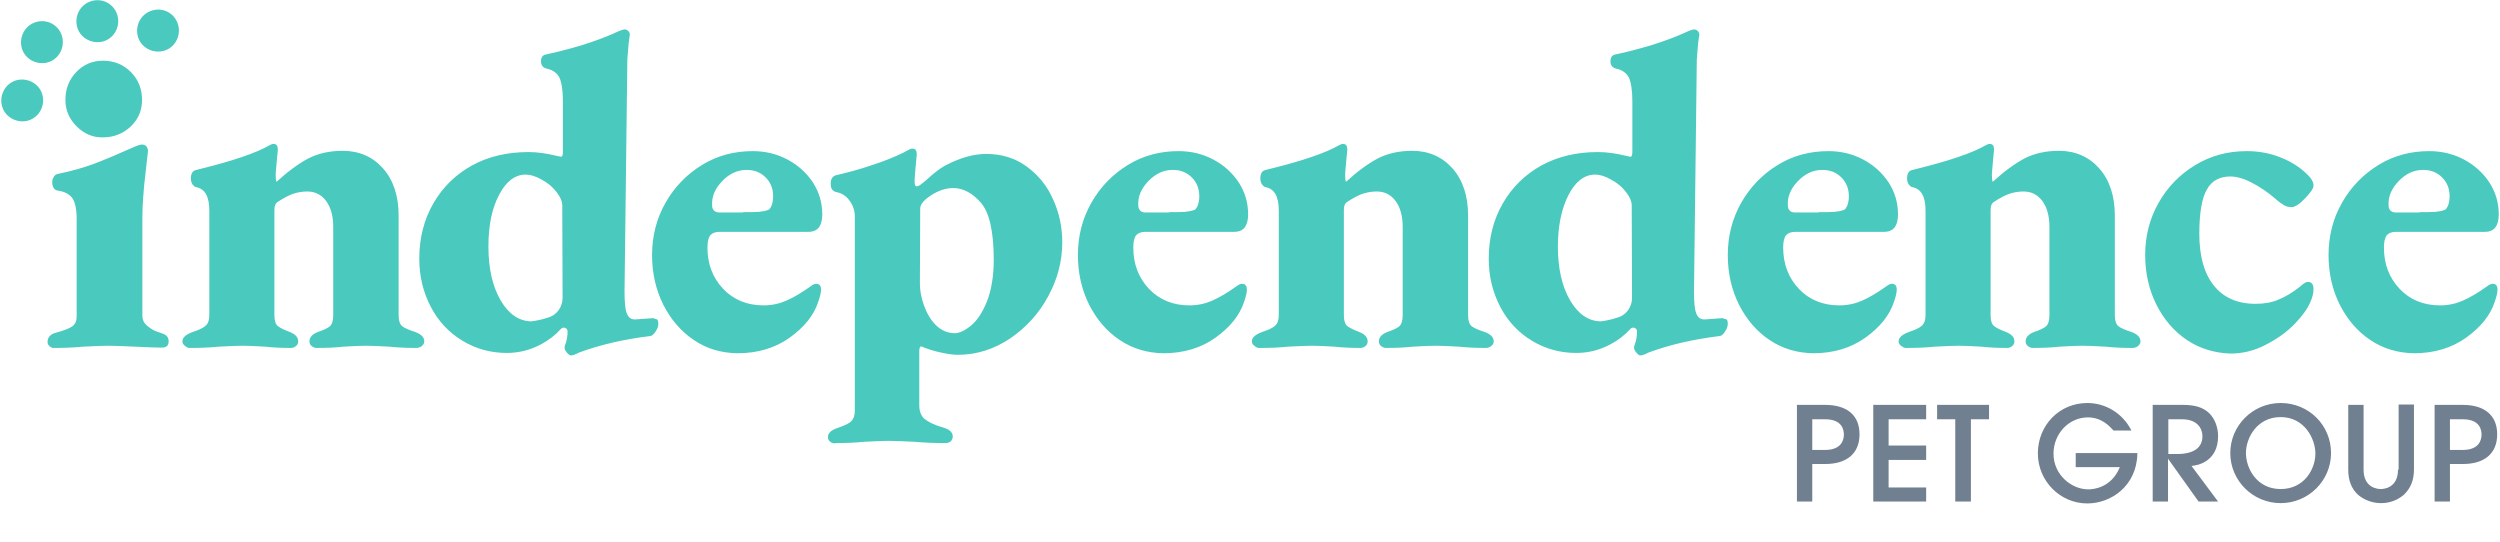
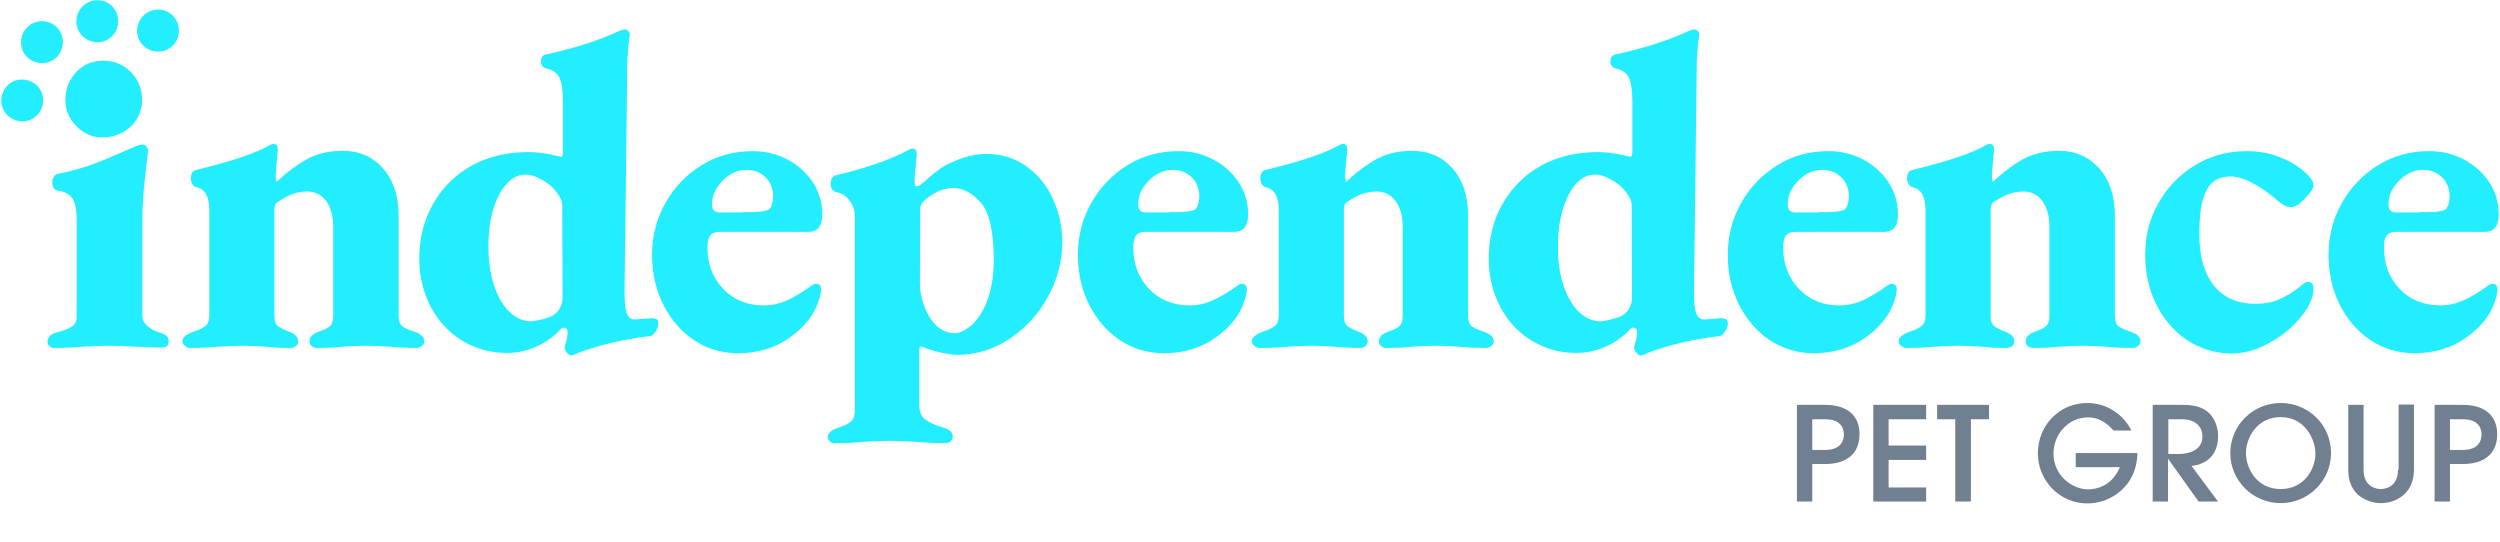
<svg xmlns="http://www.w3.org/2000/svg" fill="none" viewBox="0 0 799 173">
-   <path fill="#4AC9BE" d="M15.9 110.7c-.5-.4-.7-.9-.7-1.4 0-1.4.8-2.4 2.4-2.9 2.7-.7 4.5-1.4 5.5-2.1 1-.7 1.4-1.8 1.4-3.2v-31c0-3.3-.5-5.5-1.4-6.8-1-1.3-2.5-2.1-4.7-2.4-.6-.1-1-.4-1.3-.9-.3-.5-.4-1.1-.4-1.8s.2-1.2.5-1.7.7-.8 1.2-.9c4.4-.9 8.3-2 11.8-3.3 3.4-1.3 7.4-3 11.9-5 1.7-.8 2.8-1.1 3.2-1.1.7 0 1.2.2 1.5.6.3.4.5.9.5 1.4l-.7 6.3c-.8 6.5-1.1 11.5-1.1 15.1V101c0 1.2.5 2.2 1.4 3 1 .8 1.8 1.6 4.5 2.4.9.3 1.5.6 1.9 1 .4.4.6 1 .6 1.7 0 1.3-.7 2-2.2 2-1.8 0-4-.1-8.4-.3-4.2-.2-7.1-.3-8.6-.3-1.6 0-4.4.1-8.2.3-3.1.3-6.1.4-9 .4-.6.1-1.1-.1-1.6-.5Zm8.6-70.3c-2.4-2.4-3.6-5.2-3.6-8.5 0-3.5 1.2-6.5 3.5-8.9 2.3-2.4 5.2-3.6 8.5-3.6 3.5 0 6.5 1.2 8.9 3.6 2.4 2.4 3.6 5.4 3.6 8.9 0 3.4-1.2 6.2-3.6 8.5-2.4 2.3-5.4 3.5-8.9 3.5-3.1.1-6-1.1-8.4-3.5Zm34.7 70.2c-.6-.4-.9-.9-.9-1.5 0-1.2 1.1-2.2 3.3-3 1.8-.6 3.2-1.2 4-1.9.9-.7 1.3-1.9 1.3-3.6V67.3c0-4.5-1.4-7-4.3-7.5-.4-.1-.7-.4-1.1-.9-.3-.5-.5-1.1-.5-1.9 0-1.4.5-2.3 1.4-2.6 3.6-.9 7.6-1.9 11.8-3.2 4.2-1.3 7.7-2.6 10.3-3.9.2-.1.6-.3 1.3-.7.7-.4 1.2-.6 1.6-.6 1 0 1.4.6 1.4 1.9l-.3 3c-.3 3.2-.4 4.8-.4 5 0 1.2.1 2 .3 2.2 3.6-3.3 7-5.8 10.2-7.5 3.2-1.6 6.8-2.4 10.9-2.4 5.3 0 9.6 1.9 12.9 5.6 3.3 3.7 5 8.8 5 15.1v31.9c0 1.7.4 2.9 1.2 3.5.8.6 2.2 1.2 4.1 1.8 1.9.7 2.9 1.7 2.9 3 0 .6-.3 1.1-.8 1.5-.5.4-1.1.6-1.7.6-3 0-5.8-.1-8.6-.4-3.4-.2-5.9-.3-7.5-.3-1.6 0-4.1.1-7.3.3-2.7.3-5.5.4-8.5.4-.6 0-1.1-.2-1.6-.6-.5-.4-.7-.9-.7-1.5 0-1.3.9-2.3 2.7-3 1.8-.6 3.1-1.2 3.8-1.8.7-.6 1.1-1.8 1.1-3.5V72.5c0-3.5-.8-6.3-2.3-8.3-1.5-2-3.5-3-6-3-1.7 0-3.3.3-4.7.8-1.4.5-3 1.4-4.7 2.5-.8.5-1.1 1.3-1.1 2.6v33.7c0 1.7.4 2.9 1.1 3.4.7.6 2 1.2 3.8 1.9 1.8.7 2.7 1.7 2.7 3 0 .6-.2 1.1-.7 1.5-.5.4-1 .6-1.6.6-2.9 0-5.6-.1-8.2-.4-3.3-.2-5.6-.3-7.2-.3-1.6 0-4.1.1-7.8.3-2.9.3-5.8.4-8.8.4-.6.1-1.2-.1-1.8-.6Zm178.3-42.8c2.3 0 4 0 5.1-.1 1.1-.1 2.1-.3 2.9-.6.4-.1.7-.6 1.1-1.4.3-.9.5-1.8.5-2.9 0-2.5-.8-4.5-2.4-6.1-1.6-1.6-3.6-2.4-6.1-2.4-2.9 0-5.5 1.2-7.8 3.6-2.3 2.4-3.4 5-3.2 7.8 0 .7.2 1.2.6 1.6.4.4.9.6 1.6.6h7.7v-.1Zm-15.7 40.9c-4.2-2.8-7.4-6.6-9.8-11.3-2.4-4.8-3.6-10.1-3.6-15.9 0-6 1.4-11.6 4.3-16.7s6.8-9.1 11.7-12.1c4.9-3 10.3-4.4 16.2-4.4 4 0 7.7.9 11.1 2.7 3.4 1.8 6.1 4.3 8.1 7.3 2 3.1 3 6.5 3 10.2 0 1.9-.4 3.3-1.1 4.2-.7.9-1.8 1.4-3.4 1.4h-28.4c-1.3 0-2.3.4-2.9 1.1-.6.8-.9 2.1-.9 3.9 0 5.3 1.7 9.7 5 13.2s7.7 5.3 12.9 5.3c2.6 0 5-.5 7.3-1.5s4.8-2.5 7.5-4.4c.9-.7 1.5-1 2-1 1.1 0 1.6.6 1.6 1.9 0 .9-.3 2.2-.9 3.9-1.4 4.3-4.5 8.1-9.1 11.4-4.6 3.3-10.2 5-16.7 5-5.2-.1-9.8-1.4-13.9-4.2Zm88.6-4.7c1.9-1.6 3.6-4.1 5-7.6s2.2-8 2.2-13.4c0-9-1.4-15.1-4.1-18.2-2.7-3.1-5.7-4.7-8.8-4.7-2.4 0-4.8.8-7.1 2.3-2.3 1.5-3.5 2.9-3.5 4.2l-.1 24.1c0 2.1.4 4.4 1.3 6.9s2.1 4.6 3.8 6.3c1.7 1.7 3.8 2.6 6.2 2.6 1.5-.1 3.2-.9 5.1-2.5Zm-44.9 37.3c-.6-.4-.9-.9-.9-1.6 0-1.3 1.1-2.3 3.3-3 2.1-.7 3.5-1.4 4.2-2.1.7-.7 1.1-1.8 1.1-3.4v-62c0-1.9-.6-3.6-1.7-5.1-1.1-1.5-2.5-2.4-4.2-2.7-.7-.2-1.1-.5-1.4-.9-.3-.4-.4-1-.4-1.9 0-1.4.6-2.3 1.7-2.6 3.5-.8 7.3-1.8 11.4-3.2 4.1-1.3 7.4-2.7 10.1-4 .2-.1.6-.3 1.3-.7.7-.4 1.2-.6 1.6-.6 1 0 1.4.6 1.4 1.9 0 0-.7 7.2-.7 8.3 0 1 .1 1.6.4 1.8 1.5.6 5-4.3 9.6-6.7 4.6-2.4 8.9-3.6 12.9-3.6 4.9 0 9.2 1.3 12.9 4 3.7 2.7 6.6 6.2 8.5 10.6 2 4.4 2.9 8.9 2.9 13.7 0 5.9-1.5 11.7-4.5 17.2-3 5.6-7.1 10-12.2 13.5-5.1 3.4-10.7 5.2-16.7 5.2-1.5 0-3.4-.3-5.7-.8-2.3-.5-4.3-1.2-6-1.9-.4 0-.6.5-.6 1.6v17.2c0 2 .6 3.5 1.7 4.4 1.1.9 3 1.9 5.8 2.7 2.1.6 3.2 1.5 3.2 2.9 0 .6-.2 1.1-.6 1.5-.4.4-1 .6-1.7.6-3.3 0-6.5-.1-9.8-.4-4-.2-6.8-.3-8.5-.3-1.5 0-4.1.1-7.8.3-2.9.3-5.8.4-8.8.4-.6.2-1.2.1-1.8-.3Zm108.2-73.5c2.3 0 4 0 5.1-.1 1.1-.1 2.1-.3 2.9-.6.4-.1.7-.6 1.1-1.4.3-.9.5-1.8.5-2.9 0-2.5-.8-4.5-2.4-6.1-1.6-1.6-3.6-2.4-6.1-2.4-2.9 0-5.5 1.2-7.8 3.6-2.3 2.4-3.4 5-3.2 7.8 0 .7.2 1.2.6 1.6.4.4.9.6 1.6.6h7.7v-.1Zm-15.8 40.9c-4.2-2.8-7.4-6.6-9.8-11.3-2.4-4.8-3.6-10.1-3.6-15.9 0-6 1.4-11.6 4.3-16.7s6.8-9.1 11.7-12.1c4.9-3 10.3-4.4 16.2-4.4 4 0 7.7.9 11.1 2.7 3.4 1.8 6.1 4.3 8.1 7.3 2 3.1 3 6.5 3 10.2 0 1.9-.4 3.3-1.1 4.2-.7.9-1.8 1.4-3.4 1.4H366c-1.3 0-2.3.4-2.9 1.1-.6.8-.9 2.1-.9 3.9 0 5.3 1.7 9.7 5 13.2s7.7 5.3 12.9 5.3c2.6 0 5-.5 7.3-1.5s4.8-2.5 7.5-4.4c.9-.7 1.5-1 2-1 1.1 0 1.6.6 1.6 1.9 0 .9-.3 2.2-.9 3.9-1.4 4.3-4.5 8.1-9.1 11.4-4.6 3.3-10.2 5-16.7 5-5.1-.1-9.7-1.4-13.9-4.2Zm43.1 1.9c-.6-.4-.9-.9-.9-1.5 0-1.2 1.1-2.2 3.3-3 1.8-.6 3.2-1.2 4-1.9.9-.7 1.3-1.9 1.3-3.6V67.3c0-4.5-1.4-7-4.3-7.5-.4-.1-.7-.4-1.1-.9-.3-.5-.5-1.1-.5-1.9 0-1.4.5-2.3 1.4-2.6 3.6-.9 7.6-1.9 11.8-3.2 4.2-1.3 7.7-2.6 10.3-3.9.2-.1.6-.3 1.3-.7.7-.4 1.2-.6 1.6-.6 1 0 1.4.6 1.4 1.9l-.3 3c-.3 3.2-.4 4.8-.4 5 0 1.2.1 2 .3 2.2 3.6-3.3 7-5.8 10.2-7.5 3.2-1.6 6.8-2.4 10.9-2.4 5.3 0 9.6 1.9 12.9 5.6 3.3 3.7 5 8.8 5 15.1v31.9c0 1.7.4 2.9 1.2 3.5.8.6 2.2 1.2 4.1 1.8 1.9.7 2.9 1.7 2.9 3 0 .6-.3 1.1-.8 1.5-.5.4-1.1.6-1.7.6-3 0-5.8-.1-8.6-.4-3.4-.2-5.9-.3-7.5-.3-1.6 0-4.1.1-7.3.3-2.7.3-5.5.4-8.5.4-.6 0-1.1-.2-1.6-.6-.5-.4-.7-.9-.7-1.5 0-1.3.9-2.3 2.7-3 1.8-.6 3.1-1.2 3.8-1.8.7-.6 1.1-1.8 1.1-3.5V72.5c0-3.5-.8-6.3-2.3-8.3-1.5-2-3.5-3-6-3-1.7 0-3.3.3-4.7.8-1.4.5-3 1.4-4.7 2.5-.8.5-1.1 1.3-1.1 2.6v33.7c0 1.7.4 2.9 1.1 3.4.7.6 2 1.2 3.8 1.9 1.8.7 2.7 1.7 2.7 3 0 .6-.2 1.1-.7 1.5-.5.4-1 .6-1.6.6-2.9 0-5.6-.1-8.2-.4-3.3-.2-5.6-.3-7.2-.3-1.5 0-4.1.1-7.8.3-2.9.3-5.8.4-8.8.4-.6.1-1.2-.1-1.8-.6Zm115.9-9.1c.1 0 .3-.1.4-.1 2.6-.9 4.3-3.4 4.3-6.2l-.1-29.5c0-1.3-.6-2.8-1.9-4.4-1.2-1.6-2.8-2.9-4.7-3.9-1.9-1.1-3.6-1.6-5.1-1.6-3.4 0-6.3 2.2-8.5 6.5s-3.4 9.8-3.4 16.5c0 7 1.3 12.7 3.9 17.2 2.6 4.4 5.9 6.7 9.9 6.7 1.4-.2 3.2-.5 5.2-1.2Zm34 .4c.5 0 .8.1 1 .3.2.2.3.6.3 1.3 0 .8-.3 1.6-.9 2.5-.6.9-1.2 1.4-1.7 1.4-8.2 1-15.8 2.7-22.8 5.3-1.1.6-2 .9-2.6.9-.3 0-.7-.3-1.3-1-.1-.1-.1-.2-.2-.3-.5-.6-.6-1.3-.3-2 .6-1.5.8-3.1.8-4.4 0-1.1-1.4-1.6-2.1-.8-1.8 2-4 3.7-6.5 5-3.4 1.8-7 2.7-10.8 2.7-5.2 0-9.9-1.3-14.2-3.9-4.3-2.6-7.7-6.2-10.1-10.8-2.4-4.6-3.7-9.7-3.7-15.4 0-6.6 1.5-12.5 4.5-17.7 3-5.2 7.1-9.2 12.3-12.1 5.3-2.9 11.3-4.3 18.1-4.3 2.8 0 5.6.4 8.5 1.1l1.9.4c.4 0 .6-.5.6-1.6V32.3c0-3.4-.4-5.9-1.1-7.5-.8-1.5-2.2-2.5-4.2-2.9-1.1-.3-1.7-1.1-1.7-2.3 0-1.2.5-2 1.6-2.2 3.4-.7 7.2-1.7 11.3-2.9 4.1-1.3 7.4-2.5 10.1-3.7 2.1-1 3.3-1.4 3.7-1.4.5 0 .9.2 1.2.5.3.3.5.7.5 1.2-.1.4-.2 1.4-.4 2.9-.1 1.6-.3 3.2-.4 5l-.9 74.1c0 3.4.2 5.7.7 7 .5 1.3 1.3 2 2.6 2l5.6-.4h.6v.2Zm30.4-34.1c2.3 0 4 0 5.1-.1 1.1-.1 2.1-.3 2.9-.6.4-.1.7-.6 1.1-1.4.3-.9.5-1.8.5-2.9 0-2.5-.8-4.5-2.4-6.1-1.6-1.6-3.6-2.4-6.1-2.4-2.9 0-5.5 1.2-7.8 3.6-2.3 2.4-3.4 5-3.2 7.8 0 .7.2 1.2.6 1.6.4.4.9.6 1.6.6h7.7v-.1Zm-15.7 40.9c-4.2-2.8-7.4-6.6-9.8-11.3-2.4-4.8-3.6-10.1-3.6-15.9 0-6 1.4-11.6 4.3-16.7s6.8-9.1 11.7-12.1c4.9-3 10.3-4.4 16.2-4.4 4 0 7.7.9 11.1 2.7 3.4 1.8 6.1 4.3 8.1 7.3 2 3.1 3 6.5 3 10.2 0 1.9-.4 3.3-1.1 4.2-.7.9-1.8 1.4-3.4 1.4h-28.4c-1.3 0-2.3.4-2.9 1.1-.6.8-.9 2.1-.9 3.9 0 5.3 1.7 9.7 5 13.2s7.7 5.3 12.9 5.3c2.6 0 5-.5 7.3-1.5s4.8-2.5 7.5-4.4c.9-.7 1.5-1 2-1 1.1 0 1.6.6 1.6 1.9 0 .9-.3 2.2-.9 3.9-1.4 4.3-4.5 8.1-9.1 11.4-4.6 3.3-10.2 5-16.7 5-5.1-.1-9.7-1.4-13.9-4.2Zm42.1 1.9c-.6-.4-.9-.9-.9-1.5 0-1.2 1.1-2.2 3.3-3 1.8-.6 3.2-1.2 4-1.9.9-.7 1.3-1.9 1.3-3.6V67.3c0-4.5-1.4-7-4.3-7.5-.4-.1-.7-.4-1.1-.9-.3-.5-.5-1.1-.5-1.9 0-1.4.5-2.3 1.4-2.6 3.6-.9 7.6-1.9 11.8-3.2 4.2-1.3 7.7-2.6 10.3-3.9.2-.1.6-.3 1.3-.7.7-.4 1.2-.6 1.6-.6 1 0 1.4.6 1.4 1.9l-.3 3c-.3 3.2-.4 4.8-.4 5 0 1.2.1 2 .3 2.2 3.6-3.3 7-5.8 10.2-7.5 3.2-1.6 6.8-2.4 10.9-2.4 5.3 0 9.6 1.9 12.9 5.6 3.3 3.7 5 8.8 5 15.1v31.9c0 1.7.4 2.9 1.2 3.5.8.6 2.2 1.2 4.1 1.8 1.9.7 2.9 1.7 2.9 3 0 .6-.3 1.1-.8 1.5-.5.4-1.1.6-1.7.6-3 0-5.8-.1-8.6-.4-3.4-.2-5.9-.3-7.5-.3-1.6 0-4.1.1-7.3.3-2.7.3-5.5.4-8.5.4-.6 0-1.1-.2-1.6-.6-.5-.4-.7-.9-.7-1.5 0-1.3.9-2.3 2.7-3 1.8-.6 3.1-1.2 3.8-1.8.7-.6 1.1-1.8 1.1-3.5V72.5c0-3.5-.8-6.3-2.3-8.3-1.5-2-3.5-3-6-3-1.7 0-3.3.3-4.7.8-1.4.5-3 1.4-4.7 2.5-.8.5-1.1 1.3-1.1 2.6v33.7c0 1.7.4 2.9 1.1 3.4.7.6 2 1.2 3.8 1.9 1.8.7 2.7 1.7 2.7 3 0 .6-.2 1.1-.7 1.5-.5.4-1 .6-1.6.6-2.9 0-5.6-.1-8.2-.4-3.3-.2-5.6-.3-7.2-.3-1.5 0-4.1.1-7.8.3-2.9.3-5.8.4-8.8.4-.5.1-1.2-.1-1.8-.6Zm91.3-1.9c-4.2-2.8-7.4-6.6-9.8-11.3-2.4-4.8-3.6-10.1-3.6-15.9 0-6 1.4-11.6 4.3-16.7s6.8-9.1 11.8-12.1c5-3 10.4-4.4 16.4-4.4 3.9 0 7.7.7 11.2 2.2 3.5 1.4 6.6 3.5 9 6.2.8 1 1.1 1.8 1.1 2.6 0 .9-.9 2.2-2.7 4.1-1.8 1.9-3.3 2.8-4.3 2.8-.9 0-1.7-.2-2.4-.6-.7-.4-1.7-1.1-2.8-2.1-2.6-2.2-5.1-3.9-7.7-5.2-2.5-1.3-4.8-1.9-6.7-1.9-3.4 0-6 1.4-7.5 4.2-1.6 2.8-2.4 7.5-2.4 14.1 0 7.1 1.5 12.6 4.6 16.5 3.1 3.9 7.5 5.9 13.4 5.9 2.7 0 5.1-.4 7.2-1.3 2.2-.9 4.5-2.2 7-4.2.2-.2.5-.5 1.1-.9.5-.4 1-.6 1.5-.6 1.1 0 1.7.8 1.7 2.3 0 1.2-.3 2.5-.9 3.9-.9 2.2-2.6 4.6-5.1 7.2-2.5 2.6-5.6 4.8-9.3 6.7-3.6 1.9-7.4 2.8-11.3 2.8-5-.2-9.6-1.5-13.8-4.3Zm74.3-40.9c2.3 0 4 0 5.1-.1 1.1-.1 2.1-.3 2.9-.6.4-.1.7-.6 1.1-1.4.3-.9.5-1.8.5-2.9 0-2.5-.8-4.5-2.4-6.1-1.6-1.6-3.6-2.4-6.1-2.4-2.9 0-5.5 1.2-7.8 3.6-2.3 2.4-3.4 5-3.2 7.8 0 .7.2 1.2.6 1.6.4.4.9.6 1.6.6h7.7v-.1Zm-15.7 40.9c-4.2-2.8-7.4-6.6-9.8-11.3-2.4-4.8-3.6-10.1-3.6-15.9 0-6 1.4-11.6 4.3-16.7s6.8-9.1 11.7-12.1c4.9-3 10.3-4.4 16.2-4.4 4 0 7.7.9 11.1 2.7 3.4 1.8 6.1 4.3 8.1 7.3 2 3.1 3 6.5 3 10.2 0 1.9-.4 3.3-1.1 4.2-.7.9-1.8 1.4-3.4 1.4h-28.4c-1.3 0-2.3.4-2.9 1.1-.6.8-.9 2.1-.9 3.9 0 5.3 1.7 9.7 5 13.2s7.7 5.3 12.9 5.3c2.6 0 5-.5 7.3-1.5s4.8-2.5 7.5-4.4c.9-.7 1.5-1 2-1 1.1 0 1.6.6 1.6 1.9 0 .9-.3 2.2-.9 3.9-1.4 4.3-4.5 8.1-9.1 11.4-4.6 3.3-10.2 5-16.7 5-5.1-.1-9.7-1.4-13.9-4.2ZM13.2 29.3c1.5 3.4 0 7.4-3.3 8.9s-7.4 0-8.9-3.3c-1.5-3.4 0-7.4 3.3-8.9s7.4 0 8.9 3.3Zm6.3-18.6c1.5 3.4 0 7.4-3.3 8.9s-7.4 0-8.9-3.3c-1.5-3.4 0-7.4 3.3-8.9 3.4-1.6 7.4-.1 8.9 3.3ZM37.2 4c1.5 3.4 0 7.4-3.3 8.9s-7.4 0-8.9-3.3c-1.5-3.4 0-7.4 3.3-8.9C31.7-.9 35.7.6 37.2 4Zm19.4 3c1.5 3.4 0 7.4-3.3 8.9-3.4 1.5-7.4 0-8.9-3.3-1.5-3.4 0-7.4 3.3-8.9 3.4-1.6 7.4-.1 8.9 3.3m118.5 94.5c.1 0 .3-.1.4-.1 2.6-.9 4.3-3.4 4.3-6.2l-.1-29.5c0-1.3-.6-2.8-1.9-4.4-1.2-1.6-2.8-2.9-4.7-3.9-1.9-1.1-3.6-1.6-5.1-1.6-3.4 0-6.3 2.2-8.5 6.5-2.3 4.3-3.4 9.8-3.4 16.5 0 7 1.3 12.7 3.9 17.2 2.6 4.4 5.9 6.7 9.9 6.7 1.4-.2 3.2-.5 5.2-1.2Zm34 .4c.5 0 .8.1 1 .3.2.2.3.6.3 1.3 0 .8-.3 1.6-.9 2.5-.6.9-1.2 1.4-1.7 1.4-8.2 1-15.8 2.7-22.8 5.3-1.1.6-2 .9-2.6.9-.3 0-.7-.3-1.3-1-.1-.1-.1-.2-.2-.3-.5-.6-.6-1.3-.3-2 .6-1.5.8-3.1.8-4.4 0-1.1-1.4-1.6-2.1-.8-1.8 2-4 3.7-6.5 5-3.4 1.8-7 2.7-10.8 2.7-5.2 0-9.9-1.3-14.2-3.9-4.3-2.6-7.7-6.2-10.1-10.8-2.4-4.6-3.7-9.7-3.7-15.4 0-6.6 1.5-12.5 4.5-17.7 3-5.2 7.1-9.2 12.3-12.1 5.3-2.9 11.3-4.3 18.1-4.3 2.8 0 5.6.4 8.5 1.1l1.9.4c.4 0 .6-.5.6-1.6V32.3c0-3.4-.4-5.9-1.1-7.5-.8-1.5-2.2-2.5-4.2-2.9-1.1-.3-1.7-1.1-1.7-2.3 0-1.2.5-2 1.6-2.2 3.4-.7 7.2-1.7 11.3-2.9 4.1-1.3 7.4-2.5 10.1-3.7 2.1-1 3.3-1.4 3.7-1.4.5 0 .9.2 1.2.5.3.3.5.7.5 1.2-.1.4-.2 1.4-.4 2.9-.1 1.6-.3 3.2-.4 5l-.9 74.1c0 3.4.2 5.7.7 7 .5 1.3 1.3 2 2.6 2l5.6-.4h.6v.2Z" />
+   <path fill="#2ef" d="M15.9 110.7c-.5-.4-.7-.9-.7-1.4 0-1.4.8-2.4 2.4-2.9 2.7-.7 4.5-1.4 5.5-2.1 1-.7 1.4-1.8 1.4-3.2v-31c0-3.3-.5-5.5-1.4-6.8-1-1.3-2.5-2.1-4.7-2.4-.6-.1-1-.4-1.3-.9-.3-.5-.4-1.1-.4-1.8s.2-1.2.5-1.7.7-.8 1.2-.9c4.4-.9 8.3-2 11.8-3.3 3.4-1.3 7.4-3 11.9-5 1.7-.8 2.8-1.1 3.2-1.1.7 0 1.2.2 1.5.6.3.4.5.9.5 1.4l-.7 6.3c-.8 6.5-1.1 11.5-1.1 15.1V101c0 1.2.5 2.2 1.4 3 1 .8 1.8 1.6 4.5 2.4.9.3 1.5.6 1.9 1 .4.4.6 1 .6 1.7 0 1.3-.7 2-2.2 2-1.8 0-4-.1-8.4-.3-4.2-.2-7.1-.3-8.6-.3-1.6 0-4.4.1-8.2.3-3.1.3-6.1.4-9 .4-.6.1-1.1-.1-1.6-.5Zm8.6-70.3c-2.4-2.4-3.6-5.2-3.6-8.5 0-3.5 1.2-6.5 3.5-8.9 2.3-2.4 5.2-3.6 8.5-3.6 3.5 0 6.5 1.2 8.9 3.6 2.4 2.4 3.6 5.4 3.6 8.9 0 3.4-1.2 6.2-3.6 8.5-2.4 2.3-5.4 3.5-8.9 3.5-3.1.1-6-1.1-8.4-3.5Zm34.7 70.2c-.6-.4-.9-.9-.9-1.5 0-1.2 1.1-2.2 3.3-3 1.8-.6 3.2-1.2 4-1.9.9-.7 1.3-1.9 1.3-3.6V67.3c0-4.5-1.4-7-4.3-7.5-.4-.1-.7-.4-1.1-.9-.3-.5-.5-1.1-.5-1.9 0-1.4.5-2.3 1.4-2.6 3.6-.9 7.6-1.9 11.8-3.2 4.2-1.3 7.7-2.6 10.3-3.9.2-.1.6-.3 1.3-.7.7-.4 1.2-.6 1.6-.6 1 0 1.4.6 1.4 1.9l-.3 3c-.3 3.2-.4 4.8-.4 5 0 1.2.1 2 .3 2.2 3.6-3.3 7-5.8 10.2-7.5 3.2-1.6 6.8-2.4 10.9-2.4 5.3 0 9.6 1.9 12.9 5.6 3.3 3.7 5 8.8 5 15.1v31.9c0 1.7.4 2.9 1.2 3.5.8.6 2.2 1.2 4.1 1.8 1.9.7 2.9 1.7 2.9 3 0 .6-.3 1.1-.8 1.5-.5.4-1.1.6-1.7.6-3 0-5.8-.1-8.6-.4-3.4-.2-5.9-.3-7.5-.3-1.6 0-4.1.1-7.3.3-2.7.3-5.5.4-8.5.4-.6 0-1.1-.2-1.6-.6-.5-.4-.7-.9-.7-1.5 0-1.3.9-2.3 2.7-3 1.8-.6 3.1-1.2 3.8-1.8.7-.6 1.1-1.8 1.1-3.5V72.5c0-3.5-.8-6.3-2.3-8.3-1.5-2-3.5-3-6-3-1.7 0-3.3.3-4.7.8-1.4.5-3 1.4-4.7 2.5-.8.5-1.1 1.3-1.1 2.6v33.7c0 1.7.4 2.9 1.1 3.4.7.6 2 1.2 3.8 1.9 1.8.7 2.7 1.7 2.7 3 0 .6-.2 1.1-.7 1.5-.5.4-1 .6-1.6.6-2.9 0-5.6-.1-8.2-.4-3.3-.2-5.6-.3-7.2-.3-1.6 0-4.1.1-7.8.3-2.9.3-5.8.4-8.8.4-.6.1-1.2-.1-1.8-.6Zm178.3-42.8c2.3 0 4 0 5.1-.1 1.1-.1 2.1-.3 2.9-.6.4-.1.7-.6 1.1-1.4.3-.9.5-1.8.5-2.9 0-2.5-.8-4.5-2.4-6.1-1.6-1.6-3.6-2.4-6.1-2.4-2.9 0-5.5 1.2-7.8 3.6-2.3 2.4-3.4 5-3.2 7.8 0 .7.2 1.2.6 1.6.4.4.9.6 1.6.6h7.7v-.1Zm-15.7 40.9c-4.2-2.8-7.4-6.6-9.8-11.3-2.4-4.8-3.6-10.1-3.6-15.9 0-6 1.4-11.6 4.3-16.7s6.8-9.1 11.7-12.1c4.9-3 10.3-4.4 16.2-4.4 4 0 7.7.9 11.1 2.7 3.4 1.8 6.1 4.3 8.1 7.3 2 3.1 3 6.5 3 10.2 0 1.9-.4 3.3-1.1 4.2-.7.9-1.8 1.4-3.4 1.4h-28.4c-1.3 0-2.3.4-2.9 1.1-.6.8-.9 2.1-.9 3.9 0 5.3 1.7 9.7 5 13.2s7.7 5.3 12.9 5.3c2.6 0 5-.5 7.3-1.5s4.8-2.5 7.5-4.4c.9-.7 1.5-1 2-1 1.1 0 1.6.6 1.6 1.9 0 .9-.3 2.2-.9 3.9-1.4 4.3-4.5 8.1-9.1 11.4-4.6 3.3-10.2 5-16.7 5-5.2-.1-9.8-1.4-13.9-4.2Zm88.6-4.7c1.9-1.6 3.6-4.1 5-7.6s2.2-8 2.2-13.4c0-9-1.4-15.1-4.1-18.2-2.7-3.1-5.7-4.7-8.8-4.7-2.4 0-4.8.8-7.1 2.3-2.3 1.5-3.5 2.9-3.5 4.2l-.1 24.1c0 2.1.4 4.4 1.3 6.9s2.1 4.6 3.8 6.3c1.7 1.7 3.8 2.6 6.2 2.6 1.5-.1 3.2-.9 5.1-2.5Zm-44.9 37.3c-.6-.4-.9-.9-.9-1.6 0-1.3 1.1-2.3 3.3-3 2.1-.7 3.5-1.4 4.2-2.1.7-.7 1.1-1.8 1.1-3.4v-62c0-1.9-.6-3.6-1.7-5.1-1.1-1.5-2.5-2.4-4.2-2.7-.7-.2-1.1-.5-1.4-.9-.3-.4-.4-1-.4-1.9 0-1.4.6-2.3 1.7-2.6 3.5-.8 7.3-1.8 11.4-3.2 4.1-1.3 7.4-2.7 10.1-4 .2-.1.6-.3 1.3-.7.7-.4 1.2-.6 1.6-.6 1 0 1.4.6 1.4 1.9 0 0-.7 7.2-.7 8.3 0 1 .1 1.6.4 1.8 1.5.6 5-4.3 9.6-6.7 4.6-2.4 8.9-3.6 12.9-3.6 4.9 0 9.2 1.3 12.9 4 3.7 2.7 6.6 6.2 8.5 10.6 2 4.4 2.9 8.9 2.9 13.7 0 5.9-1.5 11.7-4.5 17.2-3 5.6-7.1 10-12.2 13.5-5.1 3.4-10.7 5.2-16.7 5.2-1.5 0-3.4-.3-5.7-.8-2.3-.5-4.3-1.2-6-1.9-.4 0-.6.5-.6 1.6v17.2c0 2 .6 3.5 1.7 4.4 1.1.9 3 1.9 5.8 2.7 2.1.6 3.2 1.5 3.2 2.9 0 .6-.2 1.1-.6 1.5-.4.4-1 .6-1.7.6-3.3 0-6.5-.1-9.8-.4-4-.2-6.8-.3-8.5-.3-1.5 0-4.1.1-7.8.3-2.9.3-5.8.4-8.8.4-.6.2-1.2.1-1.8-.3Zm108.2-73.5c2.3 0 4 0 5.1-.1 1.1-.1 2.1-.3 2.9-.6.4-.1.7-.6 1.1-1.4.3-.9.5-1.8.5-2.9 0-2.5-.8-4.5-2.4-6.1-1.6-1.6-3.6-2.4-6.1-2.4-2.9 0-5.5 1.2-7.8 3.6-2.3 2.4-3.4 5-3.2 7.8 0 .7.2 1.2.6 1.6.4.4.9.6 1.6.6h7.7v-.1Zm-15.8 40.9c-4.2-2.8-7.4-6.6-9.8-11.3-2.4-4.8-3.6-10.1-3.6-15.9 0-6 1.4-11.6 4.3-16.7s6.8-9.1 11.7-12.1c4.9-3 10.3-4.4 16.2-4.4 4 0 7.7.9 11.1 2.7 3.4 1.8 6.1 4.3 8.1 7.3 2 3.1 3 6.5 3 10.2 0 1.9-.4 3.3-1.1 4.2-.7.9-1.8 1.4-3.4 1.4H366c-1.3 0-2.3.4-2.9 1.1-.6.8-.9 2.1-.9 3.9 0 5.3 1.7 9.7 5 13.2s7.7 5.3 12.9 5.3c2.6 0 5-.5 7.3-1.5s4.8-2.5 7.5-4.4c.9-.7 1.5-1 2-1 1.1 0 1.6.6 1.6 1.9 0 .9-.3 2.2-.9 3.9-1.4 4.3-4.5 8.1-9.1 11.4-4.6 3.3-10.2 5-16.7 5-5.1-.1-9.7-1.4-13.9-4.2Zm43.1 1.9c-.6-.4-.9-.9-.9-1.5 0-1.2 1.1-2.2 3.3-3 1.8-.6 3.2-1.2 4-1.9.9-.7 1.3-1.9 1.3-3.6V67.3c0-4.5-1.4-7-4.3-7.5-.4-.1-.7-.4-1.1-.9-.3-.5-.5-1.1-.5-1.9 0-1.4.5-2.3 1.4-2.6 3.6-.9 7.6-1.9 11.8-3.2 4.2-1.3 7.7-2.6 10.3-3.9.2-.1.6-.3 1.3-.7.7-.4 1.2-.6 1.6-.6 1 0 1.4.6 1.4 1.9l-.3 3c-.3 3.2-.4 4.8-.4 5 0 1.2.1 2 .3 2.2 3.6-3.3 7-5.8 10.2-7.5 3.2-1.6 6.8-2.4 10.9-2.4 5.3 0 9.6 1.9 12.9 5.6 3.3 3.7 5 8.8 5 15.1v31.9c0 1.7.4 2.9 1.2 3.5.8.6 2.2 1.2 4.1 1.8 1.9.7 2.9 1.7 2.9 3 0 .6-.3 1.1-.8 1.5-.5.4-1.1.6-1.7.6-3 0-5.8-.1-8.6-.4-3.4-.2-5.9-.3-7.5-.3-1.6 0-4.1.1-7.3.3-2.7.3-5.5.4-8.5.4-.6 0-1.1-.2-1.6-.6-.5-.4-.7-.9-.7-1.5 0-1.3.9-2.3 2.7-3 1.8-.6 3.1-1.2 3.8-1.8.7-.6 1.1-1.8 1.1-3.5V72.5c0-3.5-.8-6.3-2.3-8.3-1.5-2-3.5-3-6-3-1.7 0-3.3.3-4.7.8-1.4.5-3 1.4-4.7 2.5-.8.5-1.1 1.3-1.1 2.6v33.7c0 1.7.4 2.9 1.1 3.4.7.6 2 1.2 3.8 1.9 1.8.7 2.7 1.7 2.7 3 0 .6-.2 1.1-.7 1.5-.5.4-1 .6-1.6.6-2.9 0-5.6-.1-8.2-.4-3.3-.2-5.6-.3-7.2-.3-1.5 0-4.1.1-7.8.3-2.9.3-5.8.4-8.8.4-.6.1-1.2-.1-1.8-.6Zm115.9-9.1c.1 0 .3-.1.4-.1 2.6-.9 4.3-3.4 4.3-6.2l-.1-29.5c0-1.3-.6-2.8-1.9-4.4-1.2-1.6-2.8-2.9-4.7-3.9-1.9-1.1-3.6-1.6-5.1-1.6-3.4 0-6.3 2.2-8.5 6.5s-3.4 9.8-3.4 16.5c0 7 1.3 12.7 3.9 17.2 2.6 4.4 5.9 6.7 9.9 6.7 1.4-.2 3.2-.5 5.2-1.2Zm34 .4c.5 0 .8.1 1 .3.2.2.3.6.3 1.3 0 .8-.3 1.6-.9 2.5-.6.9-1.2 1.4-1.7 1.4-8.2 1-15.8 2.7-22.8 5.3-1.1.6-2 .9-2.6.9-.3 0-.7-.3-1.3-1-.1-.1-.1-.2-.2-.3-.5-.6-.6-1.3-.3-2 .6-1.5.8-3.1.8-4.4 0-1.1-1.4-1.6-2.1-.8-1.8 2-4 3.7-6.5 5-3.4 1.8-7 2.7-10.8 2.7-5.2 0-9.9-1.3-14.2-3.9-4.3-2.6-7.7-6.2-10.1-10.8-2.4-4.6-3.7-9.7-3.7-15.4 0-6.6 1.5-12.5 4.5-17.7 3-5.2 7.1-9.2 12.3-12.1 5.3-2.9 11.3-4.3 18.1-4.3 2.8 0 5.6.4 8.5 1.1l1.9.4c.4 0 .6-.5.6-1.6V32.3c0-3.4-.4-5.9-1.1-7.5-.8-1.5-2.2-2.5-4.2-2.9-1.1-.3-1.7-1.1-1.7-2.3 0-1.2.5-2 1.6-2.2 3.4-.7 7.2-1.7 11.3-2.9 4.1-1.3 7.4-2.5 10.1-3.7 2.1-1 3.3-1.4 3.7-1.4.5 0 .9.2 1.2.5.3.3.5.7.5 1.2-.1.4-.2 1.4-.4 2.9-.1 1.6-.3 3.2-.4 5l-.9 74.1c0 3.4.2 5.7.7 7 .5 1.3 1.3 2 2.6 2l5.6-.4h.6v.2Zm30.4-34.1c2.3 0 4 0 5.1-.1 1.1-.1 2.1-.3 2.9-.6.4-.1.7-.6 1.1-1.4.3-.9.5-1.8.5-2.9 0-2.5-.8-4.5-2.4-6.1-1.6-1.6-3.6-2.4-6.1-2.4-2.9 0-5.5 1.2-7.8 3.6-2.3 2.4-3.4 5-3.2 7.8 0 .7.2 1.2.6 1.6.4.4.9.6 1.6.6h7.7v-.1Zm-15.7 40.9c-4.2-2.8-7.4-6.6-9.8-11.3-2.4-4.8-3.6-10.1-3.6-15.9 0-6 1.4-11.6 4.3-16.7s6.8-9.1 11.7-12.1c4.9-3 10.3-4.4 16.2-4.4 4 0 7.7.9 11.1 2.7 3.4 1.8 6.1 4.3 8.1 7.3 2 3.1 3 6.5 3 10.2 0 1.9-.4 3.3-1.1 4.2-.7.9-1.8 1.4-3.4 1.4h-28.4c-1.3 0-2.3.4-2.9 1.1-.6.8-.9 2.1-.9 3.9 0 5.3 1.7 9.7 5 13.2s7.7 5.3 12.9 5.3c2.6 0 5-.5 7.3-1.5s4.8-2.5 7.5-4.4c.9-.7 1.5-1 2-1 1.1 0 1.6.6 1.6 1.9 0 .9-.3 2.2-.9 3.9-1.4 4.3-4.5 8.1-9.1 11.4-4.6 3.3-10.2 5-16.7 5-5.1-.1-9.7-1.4-13.9-4.2Zm42.1 1.9c-.6-.4-.9-.9-.9-1.5 0-1.2 1.1-2.2 3.3-3 1.8-.6 3.2-1.2 4-1.9.9-.7 1.3-1.9 1.3-3.6V67.3c0-4.5-1.4-7-4.3-7.5-.4-.1-.7-.4-1.1-.9-.3-.5-.5-1.1-.5-1.9 0-1.4.5-2.3 1.4-2.6 3.6-.9 7.6-1.9 11.8-3.2 4.2-1.3 7.7-2.6 10.3-3.9.2-.1.6-.3 1.3-.7.7-.4 1.2-.6 1.6-.6 1 0 1.4.6 1.4 1.9l-.3 3c-.3 3.2-.4 4.8-.4 5 0 1.2.1 2 .3 2.2 3.6-3.3 7-5.8 10.2-7.5 3.2-1.6 6.8-2.4 10.9-2.4 5.3 0 9.6 1.9 12.9 5.6 3.3 3.7 5 8.8 5 15.1v31.9c0 1.7.4 2.9 1.2 3.5.8.6 2.2 1.2 4.1 1.8 1.9.7 2.9 1.7 2.9 3 0 .6-.3 1.1-.8 1.5-.5.4-1.1.6-1.7.6-3 0-5.8-.1-8.6-.4-3.4-.2-5.9-.3-7.5-.3-1.6 0-4.1.1-7.3.3-2.7.3-5.5.4-8.5.4-.6 0-1.1-.2-1.6-.6-.5-.4-.7-.9-.7-1.5 0-1.3.9-2.3 2.7-3 1.8-.6 3.1-1.2 3.8-1.8.7-.6 1.1-1.8 1.1-3.5V72.5c0-3.5-.8-6.3-2.3-8.3-1.5-2-3.5-3-6-3-1.7 0-3.3.3-4.7.8-1.4.5-3 1.4-4.7 2.5-.8.5-1.1 1.3-1.1 2.6v33.7c0 1.7.4 2.9 1.1 3.4.7.6 2 1.2 3.8 1.9 1.8.7 2.7 1.7 2.7 3 0 .6-.2 1.1-.7 1.5-.5.4-1 .6-1.6.6-2.9 0-5.6-.1-8.2-.4-3.3-.2-5.6-.3-7.2-.3-1.5 0-4.1.1-7.8.3-2.9.3-5.8.4-8.8.4-.5.1-1.2-.1-1.8-.6Zm91.3-1.9c-4.2-2.8-7.4-6.6-9.8-11.3-2.4-4.8-3.6-10.1-3.6-15.9 0-6 1.4-11.6 4.3-16.7s6.8-9.1 11.8-12.1c5-3 10.4-4.4 16.4-4.4 3.9 0 7.7.7 11.2 2.2 3.5 1.4 6.6 3.5 9 6.2.8 1 1.1 1.8 1.1 2.6 0 .9-.9 2.2-2.7 4.1-1.8 1.9-3.3 2.8-4.3 2.8-.9 0-1.7-.2-2.4-.6-.7-.4-1.7-1.1-2.8-2.1-2.6-2.2-5.1-3.9-7.7-5.2-2.5-1.3-4.8-1.9-6.7-1.9-3.4 0-6 1.4-7.5 4.2-1.6 2.8-2.4 7.5-2.4 14.1 0 7.1 1.5 12.6 4.6 16.5 3.1 3.9 7.5 5.9 13.4 5.9 2.7 0 5.1-.4 7.2-1.3 2.2-.9 4.5-2.2 7-4.2.2-.2.5-.5 1.1-.9.5-.4 1-.6 1.5-.6 1.1 0 1.7.8 1.7 2.3 0 1.2-.3 2.5-.9 3.9-.9 2.2-2.6 4.6-5.1 7.2-2.5 2.6-5.6 4.8-9.3 6.7-3.6 1.9-7.4 2.8-11.3 2.8-5-.2-9.6-1.5-13.8-4.3Zm74.3-40.9c2.3 0 4 0 5.1-.1 1.1-.1 2.1-.3 2.9-.6.4-.1.7-.6 1.1-1.4.3-.9.5-1.8.5-2.9 0-2.5-.8-4.5-2.4-6.1-1.6-1.6-3.6-2.4-6.1-2.4-2.9 0-5.5 1.2-7.8 3.6-2.3 2.4-3.4 5-3.2 7.8 0 .7.2 1.2.6 1.6.4.4.9.6 1.6.6h7.7v-.1Zm-15.7 40.9c-4.2-2.8-7.4-6.6-9.8-11.3-2.4-4.8-3.6-10.1-3.6-15.9 0-6 1.4-11.6 4.3-16.7s6.8-9.1 11.7-12.1c4.9-3 10.3-4.4 16.2-4.4 4 0 7.7.9 11.1 2.7 3.4 1.8 6.1 4.3 8.1 7.3 2 3.1 3 6.5 3 10.2 0 1.9-.4 3.3-1.1 4.2-.7.9-1.8 1.4-3.4 1.4h-28.4c-1.3 0-2.3.4-2.9 1.1-.6.8-.9 2.1-.9 3.9 0 5.3 1.7 9.7 5 13.2s7.7 5.3 12.9 5.3c2.6 0 5-.5 7.3-1.5s4.8-2.5 7.5-4.4c.9-.7 1.5-1 2-1 1.1 0 1.6.6 1.6 1.9 0 .9-.3 2.2-.9 3.9-1.4 4.3-4.5 8.1-9.1 11.4-4.6 3.3-10.2 5-16.7 5-5.1-.1-9.7-1.4-13.9-4.2ZM13.2 29.3c1.5 3.4 0 7.4-3.3 8.9s-7.4 0-8.9-3.3c-1.5-3.4 0-7.4 3.3-8.9s7.4 0 8.9 3.3Zm6.3-18.6c1.5 3.4 0 7.4-3.3 8.9s-7.4 0-8.9-3.3c-1.5-3.4 0-7.4 3.3-8.9 3.4-1.6 7.4-.1 8.9 3.3ZM37.2 4c1.5 3.4 0 7.4-3.3 8.9s-7.4 0-8.9-3.3c-1.5-3.4 0-7.4 3.3-8.9C31.7-.9 35.7.6 37.2 4Zm19.4 3c1.5 3.4 0 7.4-3.3 8.9-3.4 1.5-7.4 0-8.9-3.3-1.5-3.4 0-7.4 3.3-8.9 3.4-1.6 7.4-.1 8.9 3.3m118.5 94.5c.1 0 .3-.1.4-.1 2.6-.9 4.3-3.4 4.3-6.2l-.1-29.5c0-1.3-.6-2.8-1.9-4.4-1.2-1.6-2.8-2.9-4.7-3.9-1.9-1.1-3.6-1.6-5.1-1.6-3.4 0-6.3 2.2-8.5 6.5-2.3 4.3-3.4 9.8-3.4 16.5 0 7 1.3 12.7 3.9 17.2 2.6 4.4 5.9 6.7 9.9 6.7 1.4-.2 3.2-.5 5.2-1.2Zm34 .4c.5 0 .8.1 1 .3.2.2.3.6.3 1.3 0 .8-.3 1.6-.9 2.5-.6.9-1.2 1.4-1.7 1.4-8.2 1-15.8 2.7-22.8 5.3-1.1.6-2 .9-2.6.9-.3 0-.7-.3-1.3-1-.1-.1-.1-.2-.2-.3-.5-.6-.6-1.3-.3-2 .6-1.5.8-3.1.8-4.4 0-1.1-1.4-1.6-2.1-.8-1.8 2-4 3.7-6.5 5-3.4 1.8-7 2.7-10.8 2.7-5.2 0-9.9-1.3-14.2-3.9-4.3-2.6-7.7-6.2-10.1-10.8-2.4-4.6-3.7-9.7-3.7-15.4 0-6.6 1.5-12.5 4.5-17.7 3-5.2 7.1-9.2 12.3-12.1 5.3-2.9 11.3-4.3 18.1-4.3 2.8 0 5.6.4 8.5 1.1l1.9.4c.4 0 .6-.5.6-1.6V32.3c0-3.4-.4-5.9-1.1-7.5-.8-1.5-2.2-2.5-4.2-2.9-1.1-.3-1.7-1.1-1.7-2.3 0-1.2.5-2 1.6-2.2 3.4-.7 7.2-1.7 11.3-2.9 4.1-1.3 7.4-2.5 10.1-3.7 2.1-1 3.3-1.4 3.7-1.4.5 0 .9.2 1.2.5.3.3.5.7.5 1.2-.1.4-.2 1.4-.4 2.9-.1 1.6-.3 3.2-.4 5l-.9 74.1c0 3.4.2 5.7.7 7 .5 1.3 1.3 2 2.6 2l5.6-.4h.6v.2Z" />
  <rect x="1200" y="64" fill="#FFD75E" width="240" height="36" />
  <path fill="#708090" d="M579.2 134h4.1c5.5 0 6 3.4 6 4.9 0 1.5-.6 4.9-6 4.9h-4.1V134Zm4.1-4.6h-9v30.9h4.9v-12h4.1c7 0 11-3.4 11-9.5s-4-9.4-11-9.4Zm15.4 0v30.9h16.9v-4.5h-12V147h12v-4.6h-12V134h12v-4.6h-16.9Zm20.4 0v4.6h5.8v26.3h5V134h5.8v-4.6h-16.6Zm44.3 19.9h14.1c-2.7 6.6-8.4 7.1-10.1 7.1-5.3 0-11.1-4.6-11.1-11.4 0-6.4 4.9-11.6 11-11.6 4.4 0 6.9 2.8 8.1 4.1l.1.1h5.7l-.2-.4c-2.8-5.2-8.1-8.4-13.9-8.4-8.9 0-15.8 7.1-15.8 16.1 0 8.8 7.1 16 15.8 16 7.6 0 15.8-5.6 16-15.9v-.2h-19.7v4.5ZM693 134h4.4c4.8 0 6.5 2.9 6.5 5.4 0 3.7-2.8 5.7-8.1 5.7H693V134Zm15.9 5.4c0-2.9-1.1-5.7-2.9-7.4-1.9-1.8-4.5-2.6-8.3-2.6H688v30.9h4.9v-13.7l9.7 13.6.1.1h6.2l-8.5-11.4c1.8-.1 8.5-1.3 8.5-9.5Zm20 16.9c-7.7 0-11.1-6.7-11.1-11.5s3.5-11.5 11.1-11.5S740 140.2 740 145c0 4.7-3.4 11.3-11.1 11.3Zm0-27.5c-8.9 0-16.1 7.2-16.1 16s7.2 16 16.1 16c8.9 0 16.1-7.2 16.1-16 0-8.9-7.1-16-16.1-16Zm37.5 21.3c0 5.9-4.6 6.2-5.5 6.2-.9 0-5.5-.3-5.5-6.2v-20.7h-4.9v20.8c0 3.3 1 6 3.2 8 2.1 1.7 4.6 2.6 7.3 2.6s5.2-.9 7.3-2.7c2.1-2 3.2-4.6 3.2-8v-20.8h-4.9v20.8h-.2ZM783 134h4.1c5.5 0 6 3.4 6 4.9 0 1.5-.6 4.9-6 4.9H783V134Zm4.1-4.6h-9v30.9h4.9v-12h4.1c7 0 11-3.4 11-9.5s-4.1-9.4-11-9.4Z" />
</svg>
